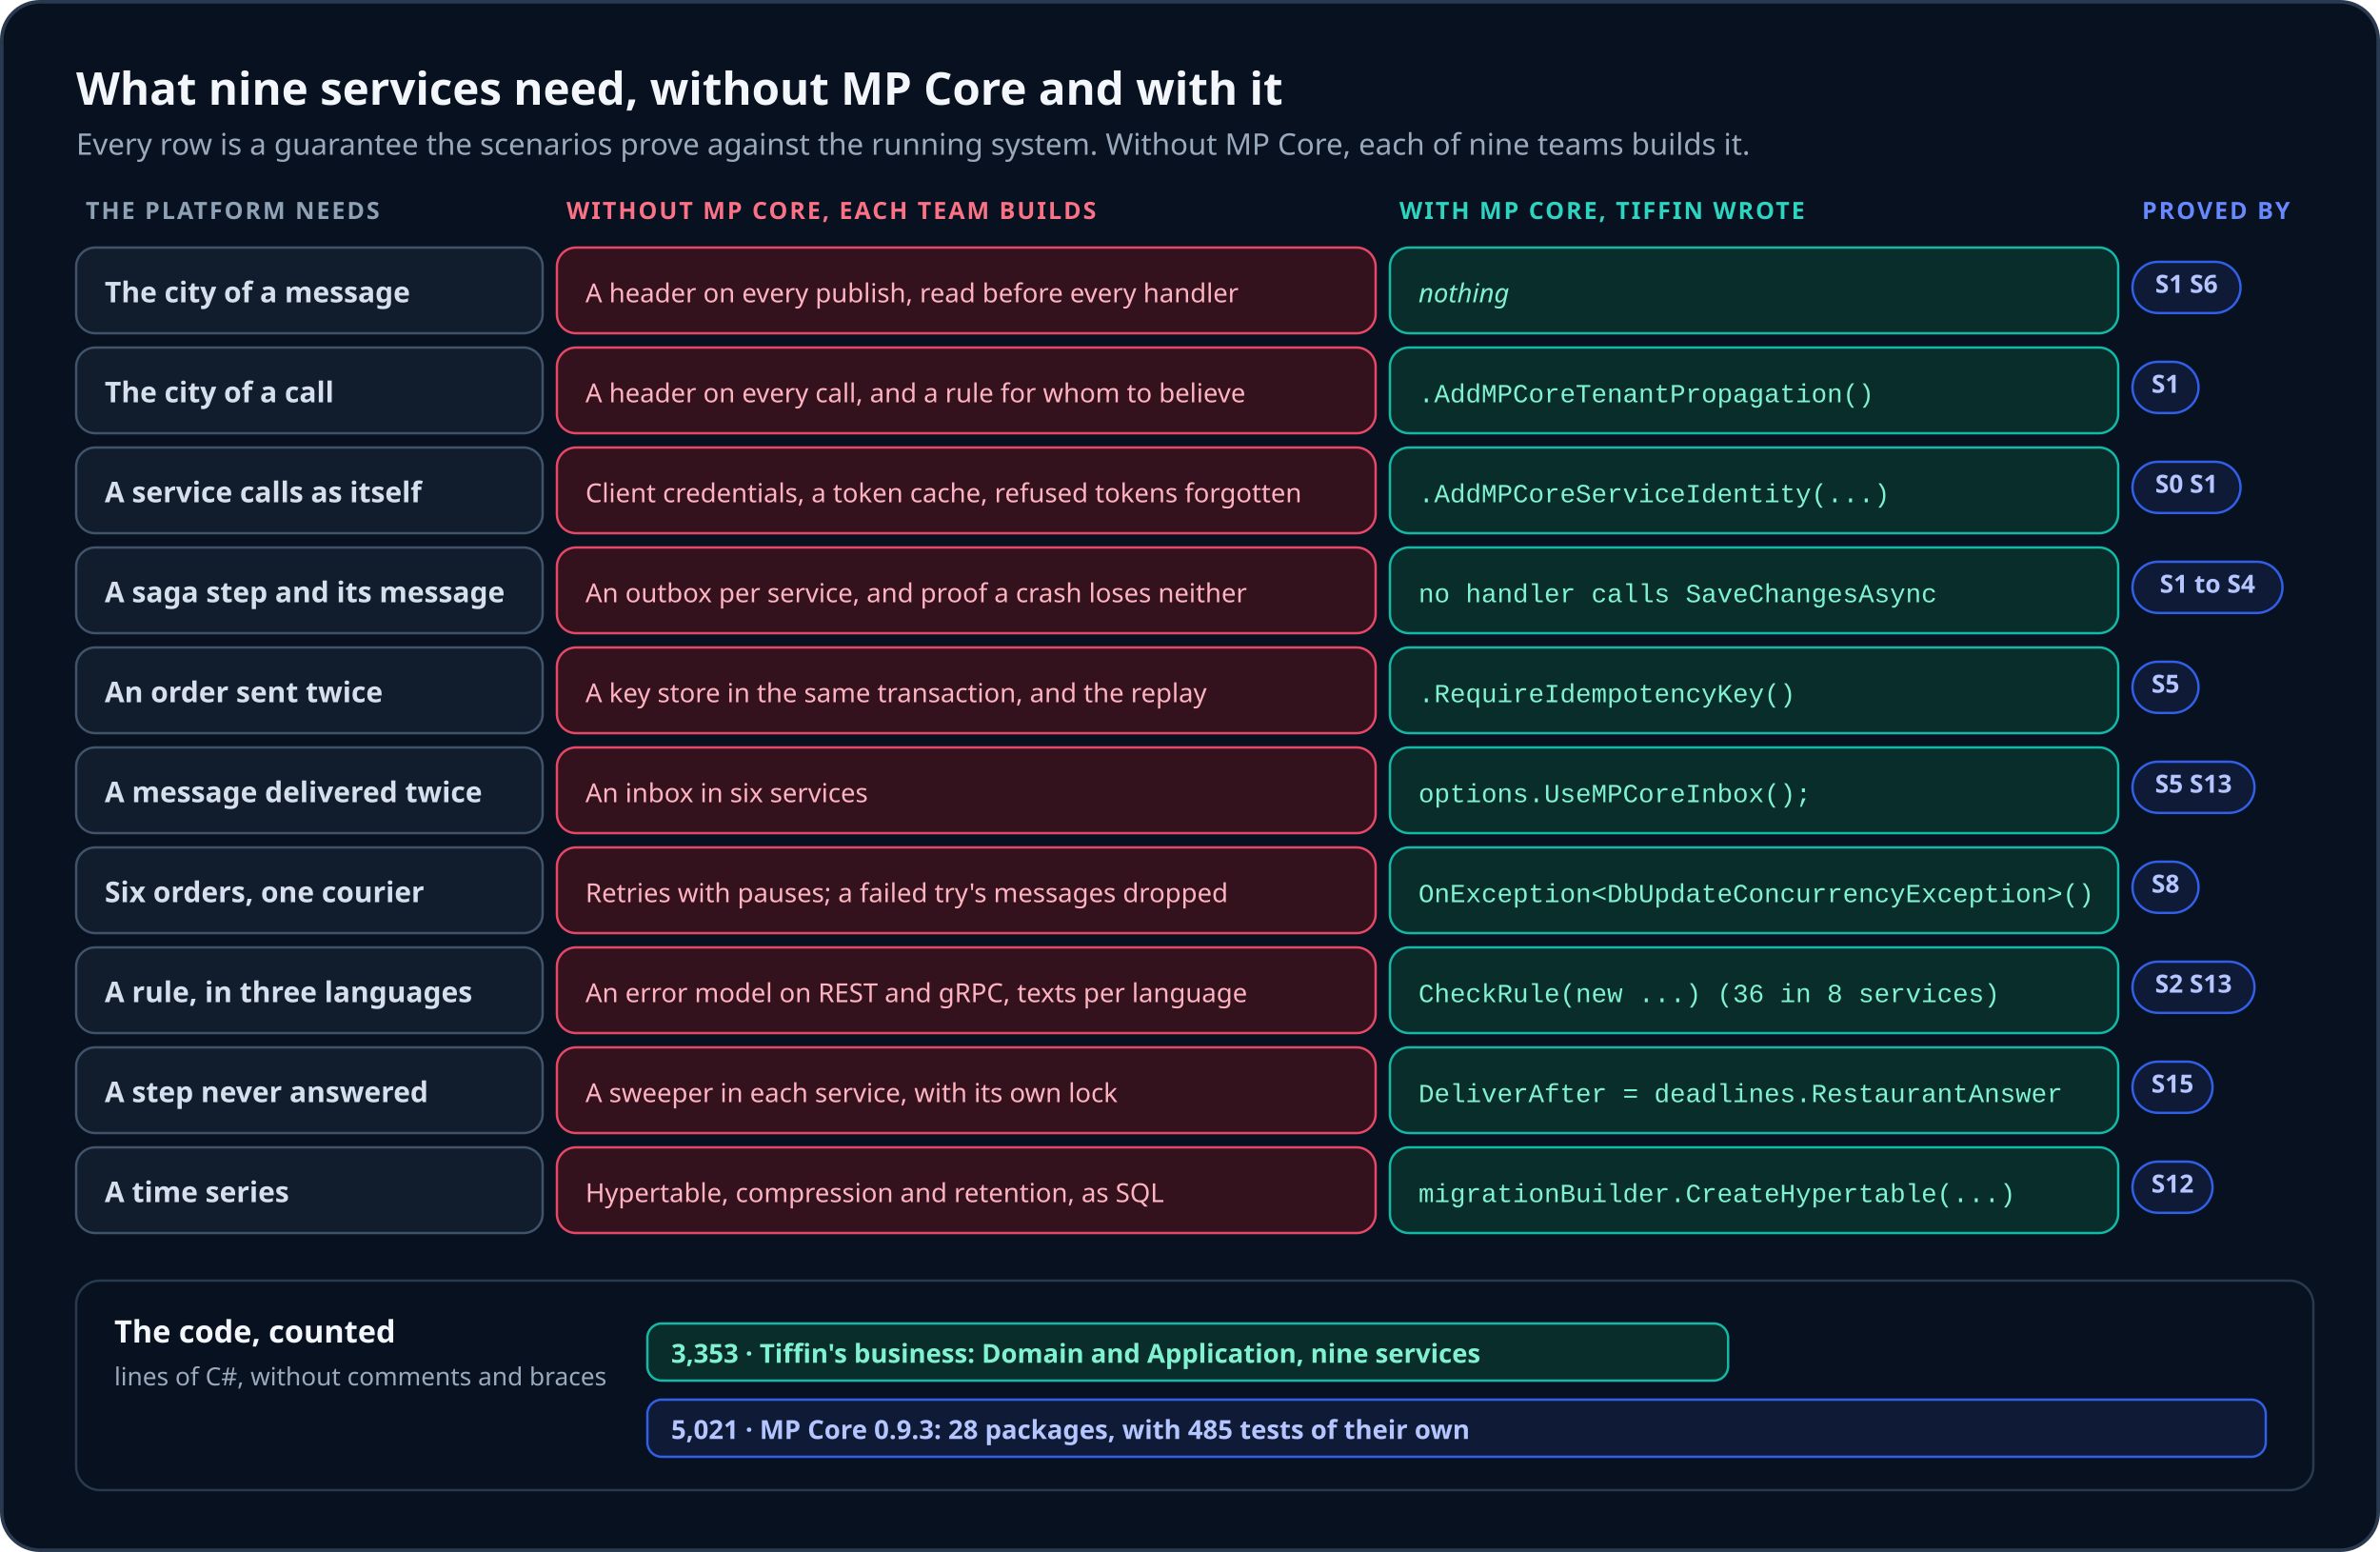
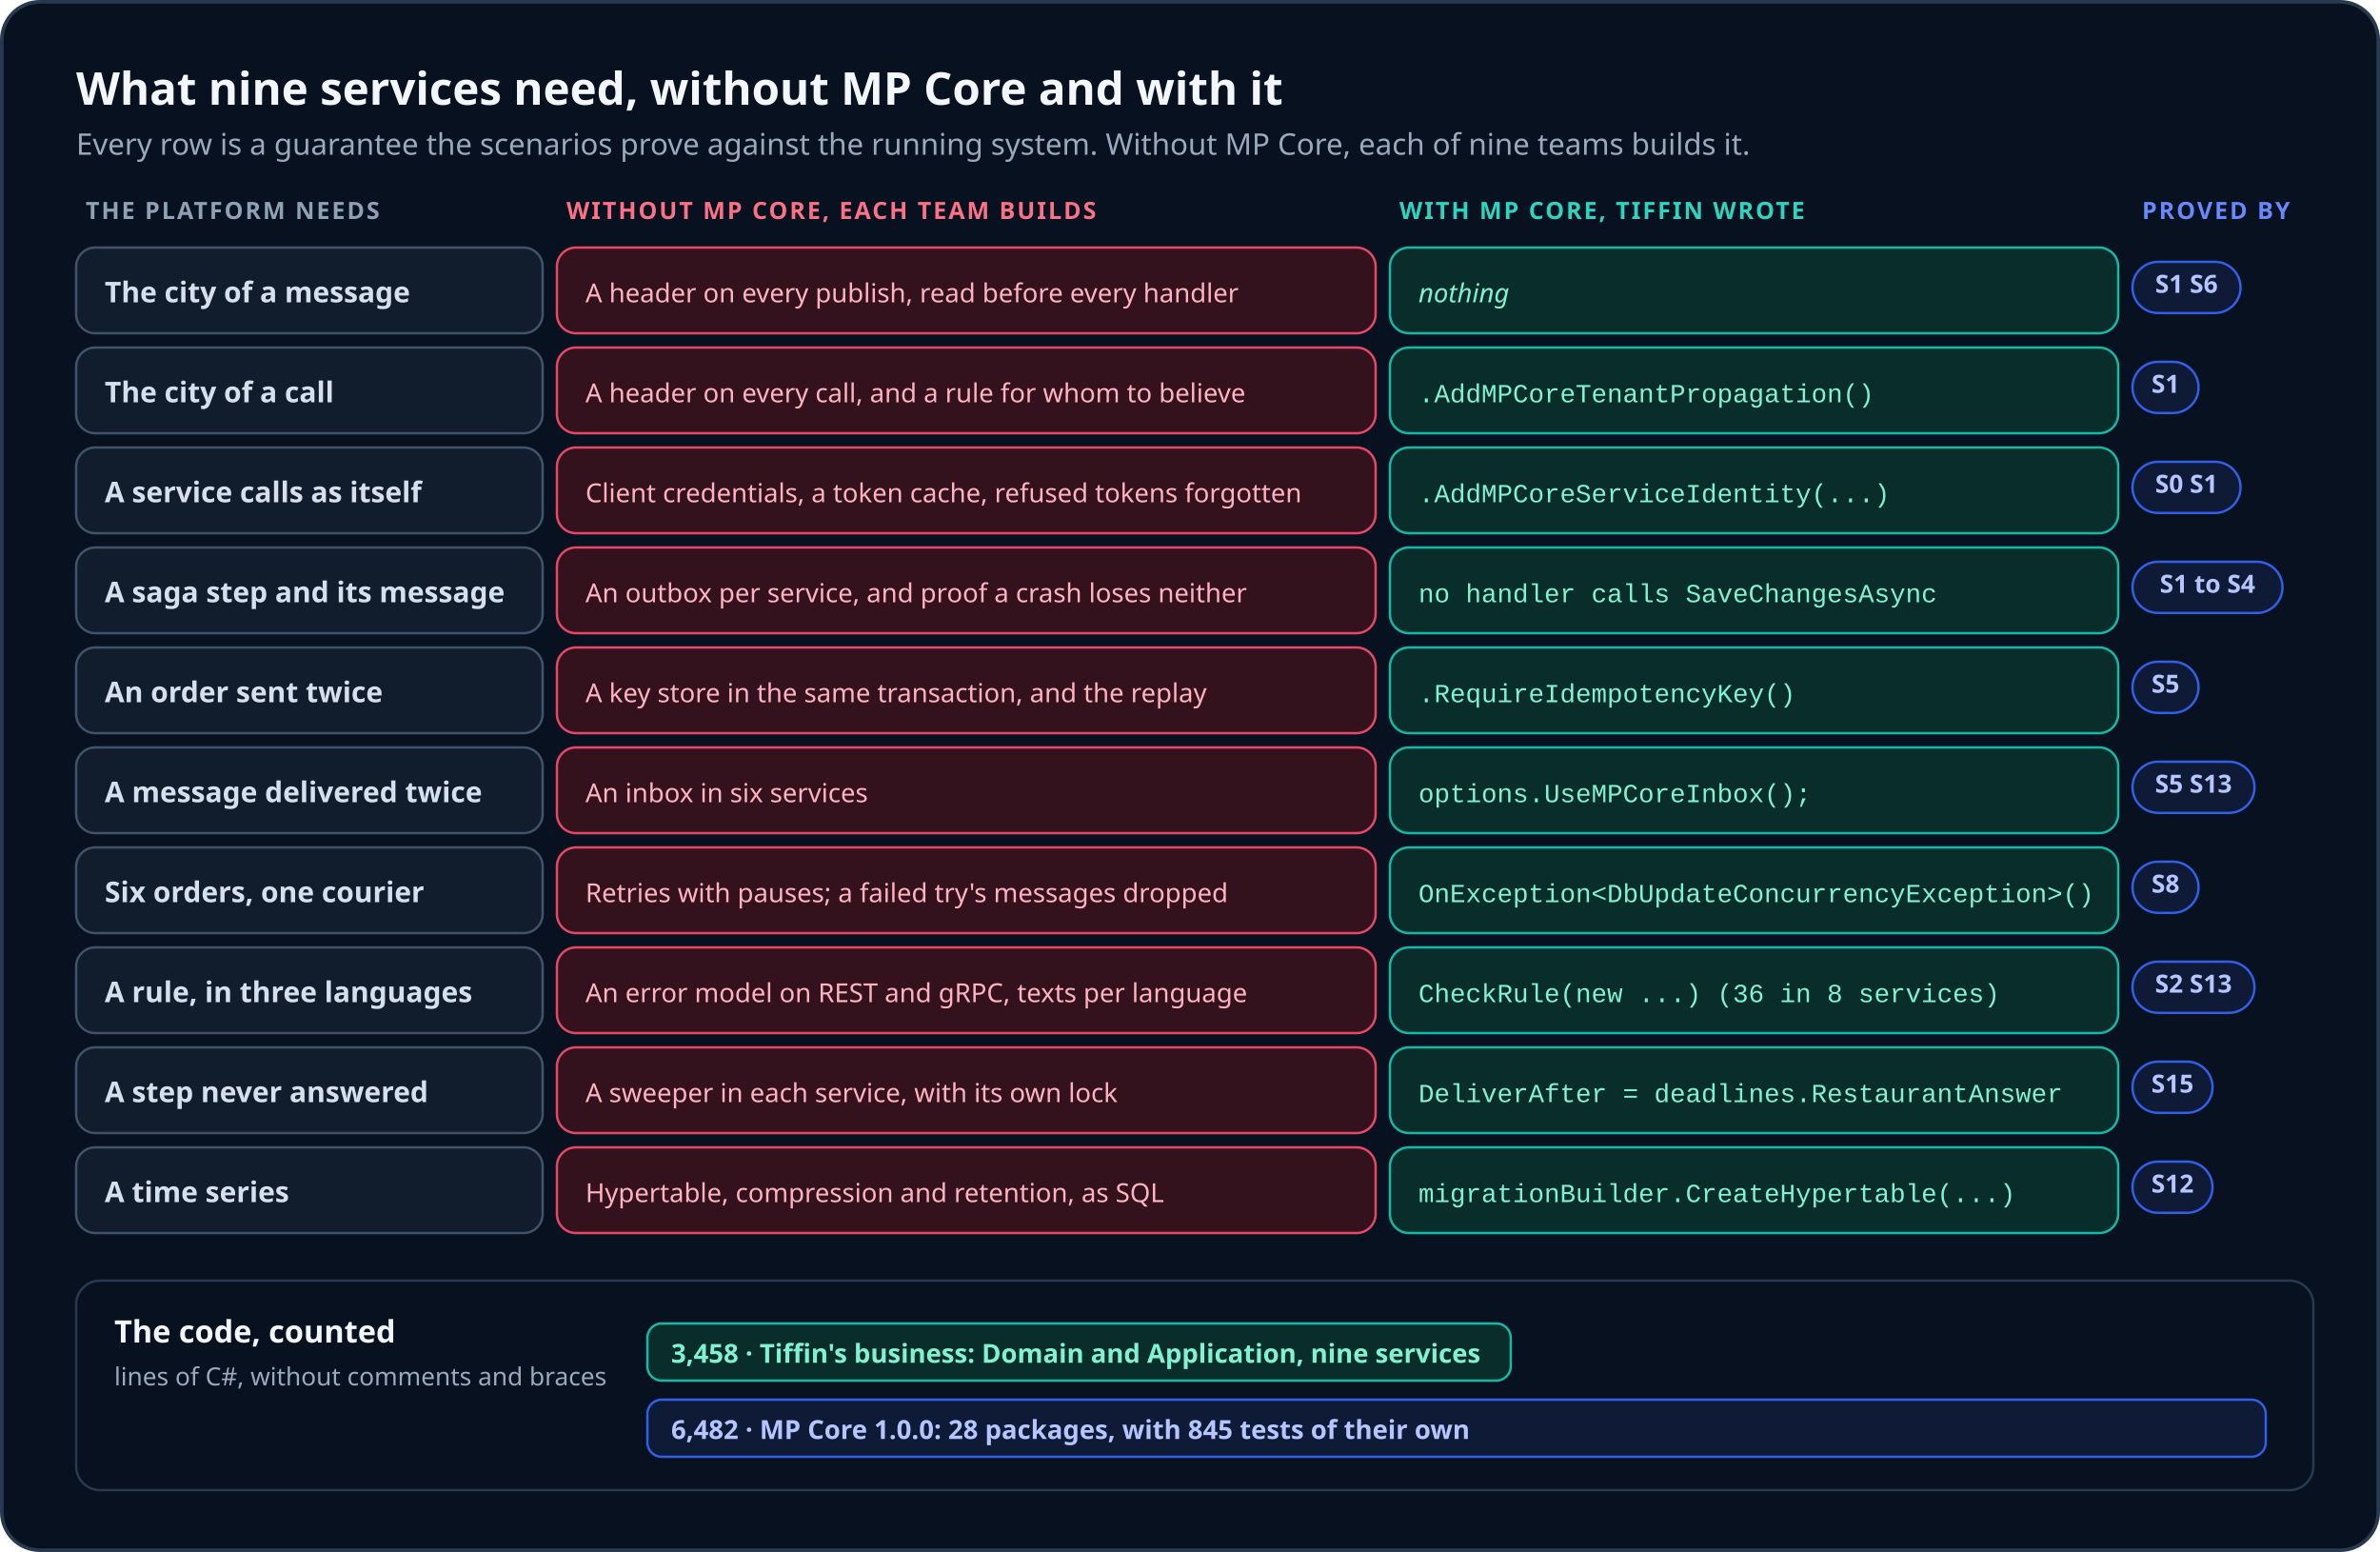
<svg xmlns="http://www.w3.org/2000/svg" viewBox="0 0 1000 652" width="1000" height="652" role="img" aria-label="What nine services need without MP Core and with it: the guarantees, the code Tiffin wrote, and the scenario that proves each">
  <defs>
    <filter id="shadow" x="-10%" y="-10%" width="120%" height="130%">
      <feDropShadow dx="0" dy="2" stdDeviation="3" flood-color="#020611" flood-opacity="0.38" />
    </filter>
  </defs>
  <rect x="0.75" y="0.75" width="998.5" height="650.5" rx="16" fill="#08111f" stroke="#293a50" stroke-width="1.5" />
  <text x="32" y="44" font-family="-apple-system, BlinkMacSystemFont, 'Segoe UI', 'Noto Sans', Helvetica, Arial, sans-serif" font-size="19" font-weight="700" fill="#f3f7fc" text-anchor="start">What nine services need, without MP Core and with it</text>
  <text x="32" y="65" font-family="-apple-system, BlinkMacSystemFont, 'Segoe UI', 'Noto Sans', Helvetica, Arial, sans-serif" font-size="12.5" font-weight="400" fill="#9aa9bc" text-anchor="start">Every row is a guarantee the scenarios prove against the running system. Without MP Core, each of nine teams builds it.</text>
  <text x="36" y="92" font-family="-apple-system, BlinkMacSystemFont, 'Segoe UI', 'Noto Sans', Helvetica, Arial, sans-serif" font-size="10" font-weight="700" fill="#8fa1b5" text-anchor="start" letter-spacing="0.8">THE PLATFORM NEEDS</text>
  <text x="238" y="92" font-family="-apple-system, BlinkMacSystemFont, 'Segoe UI', 'Noto Sans', Helvetica, Arial, sans-serif" font-size="10" font-weight="700" fill="#fb7185" text-anchor="start" letter-spacing="0.8">WITHOUT MP CORE, EACH TEAM BUILDS</text>
  <text x="588" y="92" font-family="-apple-system, BlinkMacSystemFont, 'Segoe UI', 'Noto Sans', Helvetica, Arial, sans-serif" font-size="10" font-weight="700" fill="#2dd4bf" text-anchor="start" letter-spacing="0.8">WITH MP CORE, TIFFIN WROTE</text>
  <text x="900" y="92" font-family="-apple-system, BlinkMacSystemFont, 'Segoe UI', 'Noto Sans', Helvetica, Arial, sans-serif" font-size="10" font-weight="700" fill="#6888ff" text-anchor="start" letter-spacing="0.8">PROVED BY</text>
  <rect x="32" y="104" width="196" height="36" rx="8" fill="#111c2c" stroke="#40536a" stroke-width="1" />
  <text x="44" y="127" font-family="-apple-system, BlinkMacSystemFont, 'Segoe UI', 'Noto Sans', Helvetica, Arial, sans-serif" font-size="12" font-weight="700" fill="#d6e0ec" text-anchor="start">The city of a message</text>
  <rect x="234" y="104" width="344" height="36" rx="8" fill="#34121d" stroke="#e54867" stroke-width="1" />
  <text x="246" y="127" font-family="-apple-system, BlinkMacSystemFont, 'Segoe UI', 'Noto Sans', Helvetica, Arial, sans-serif" font-size="11" font-weight="400" fill="#ffb3c1" text-anchor="start">A header on every publish, read before every handler</text>
  <rect x="584" y="104" width="306" height="36" rx="8" fill="#082d2a" stroke="#14b8a6" stroke-width="1" />
  <text x="596" y="127" font-family="-apple-system, BlinkMacSystemFont, 'Segoe UI', 'Noto Sans', Helvetica, Arial, sans-serif" font-size="11" font-weight="400" fill="#80f2d2" text-anchor="start" font-style="italic">nothing</text>
  <rect x="896" y="110" width="45.4" height="21.5" rx="10.75" fill="#0e1a36" stroke="#315fe8" stroke-width="1" />
  <text x="918.7" y="123.0" font-family="-apple-system, BlinkMacSystemFont, 'Segoe UI', 'Noto Sans', Helvetica, Arial, sans-serif" font-size="10.5" font-weight="600" fill="#b4c5ff" text-anchor="middle">S1 S6</text>
  <rect x="32" y="146" width="196" height="36" rx="8" fill="#111c2c" stroke="#40536a" stroke-width="1" />
  <text x="44" y="169" font-family="-apple-system, BlinkMacSystemFont, 'Segoe UI', 'Noto Sans', Helvetica, Arial, sans-serif" font-size="12" font-weight="700" fill="#d6e0ec" text-anchor="start">The city of a call</text>
  <rect x="234" y="146" width="344" height="36" rx="8" fill="#34121d" stroke="#e54867" stroke-width="1" />
  <text x="246" y="169" font-family="-apple-system, BlinkMacSystemFont, 'Segoe UI', 'Noto Sans', Helvetica, Arial, sans-serif" font-size="11" font-weight="400" fill="#ffb3c1" text-anchor="start">A header on every call, and a rule for whom to believe</text>
  <rect x="584" y="146" width="306" height="36" rx="8" fill="#082d2a" stroke="#14b8a6" stroke-width="1" />
  <text x="596" y="169" font-family="ui-monospace, SFMono-Regular, 'SF Mono', Menlo, Consolas, 'Liberation Mono', monospace" font-size="11" font-weight="400" fill="#80f2d2" text-anchor="start">.AddMPCoreTenantPropagation()</text>
  <rect x="896" y="152" width="27.76" height="21.5" rx="10.75" fill="#0e1a36" stroke="#315fe8" stroke-width="1" />
  <text x="909.88" y="165.0" font-family="-apple-system, BlinkMacSystemFont, 'Segoe UI', 'Noto Sans', Helvetica, Arial, sans-serif" font-size="10.5" font-weight="600" fill="#b4c5ff" text-anchor="middle">S1</text>
  <rect x="32" y="188" width="196" height="36" rx="8" fill="#111c2c" stroke="#40536a" stroke-width="1" />
  <text x="44" y="211" font-family="-apple-system, BlinkMacSystemFont, 'Segoe UI', 'Noto Sans', Helvetica, Arial, sans-serif" font-size="12" font-weight="700" fill="#d6e0ec" text-anchor="start">A service calls as itself</text>
  <rect x="234" y="188" width="344" height="36" rx="8" fill="#34121d" stroke="#e54867" stroke-width="1" />
  <text x="246" y="211" font-family="-apple-system, BlinkMacSystemFont, 'Segoe UI', 'Noto Sans', Helvetica, Arial, sans-serif" font-size="11" font-weight="400" fill="#ffb3c1" text-anchor="start">Client credentials, a token cache, refused tokens forgotten</text>
  <rect x="584" y="188" width="306" height="36" rx="8" fill="#082d2a" stroke="#14b8a6" stroke-width="1" />
  <text x="596" y="211" font-family="ui-monospace, SFMono-Regular, 'SF Mono', Menlo, Consolas, 'Liberation Mono', monospace" font-size="11" font-weight="400" fill="#80f2d2" text-anchor="start">.AddMPCoreServiceIdentity(...)</text>
  <rect x="896" y="194" width="45.4" height="21.5" rx="10.75" fill="#0e1a36" stroke="#315fe8" stroke-width="1" />
  <text x="918.7" y="207.0" font-family="-apple-system, BlinkMacSystemFont, 'Segoe UI', 'Noto Sans', Helvetica, Arial, sans-serif" font-size="10.5" font-weight="600" fill="#b4c5ff" text-anchor="middle">S0 S1</text>
  <rect x="32" y="230" width="196" height="36" rx="8" fill="#111c2c" stroke="#40536a" stroke-width="1" />
  <text x="44" y="253" font-family="-apple-system, BlinkMacSystemFont, 'Segoe UI', 'Noto Sans', Helvetica, Arial, sans-serif" font-size="12" font-weight="700" fill="#d6e0ec" text-anchor="start">A saga step and its message</text>
  <rect x="234" y="230" width="344" height="36" rx="8" fill="#34121d" stroke="#e54867" stroke-width="1" />
  <text x="246" y="253" font-family="-apple-system, BlinkMacSystemFont, 'Segoe UI', 'Noto Sans', Helvetica, Arial, sans-serif" font-size="11" font-weight="400" fill="#ffb3c1" text-anchor="start">An outbox per service, and proof a crash loses neither</text>
  <rect x="584" y="230" width="306" height="36" rx="8" fill="#082d2a" stroke="#14b8a6" stroke-width="1" />
  <text x="596" y="253" font-family="ui-monospace, SFMono-Regular, 'SF Mono', Menlo, Consolas, 'Liberation Mono', monospace" font-size="11" font-weight="400" fill="#80f2d2" text-anchor="start">no handler calls SaveChangesAsync</text>
  <rect x="896" y="236" width="63.04" height="21.5" rx="10.75" fill="#0e1a36" stroke="#315fe8" stroke-width="1" />
  <text x="927.52" y="249.0" font-family="-apple-system, BlinkMacSystemFont, 'Segoe UI', 'Noto Sans', Helvetica, Arial, sans-serif" font-size="10.5" font-weight="600" fill="#b4c5ff" text-anchor="middle">S1 to S4</text>
  <rect x="32" y="272" width="196" height="36" rx="8" fill="#111c2c" stroke="#40536a" stroke-width="1" />
  <text x="44" y="295" font-family="-apple-system, BlinkMacSystemFont, 'Segoe UI', 'Noto Sans', Helvetica, Arial, sans-serif" font-size="12" font-weight="700" fill="#d6e0ec" text-anchor="start">An order sent twice</text>
  <rect x="234" y="272" width="344" height="36" rx="8" fill="#34121d" stroke="#e54867" stroke-width="1" />
  <text x="246" y="295" font-family="-apple-system, BlinkMacSystemFont, 'Segoe UI', 'Noto Sans', Helvetica, Arial, sans-serif" font-size="11" font-weight="400" fill="#ffb3c1" text-anchor="start">A key store in the same transaction, and the replay</text>
  <rect x="584" y="272" width="306" height="36" rx="8" fill="#082d2a" stroke="#14b8a6" stroke-width="1" />
  <text x="596" y="295" font-family="ui-monospace, SFMono-Regular, 'SF Mono', Menlo, Consolas, 'Liberation Mono', monospace" font-size="11" font-weight="400" fill="#80f2d2" text-anchor="start">.RequireIdempotencyKey()</text>
  <rect x="896" y="278" width="27.76" height="21.5" rx="10.75" fill="#0e1a36" stroke="#315fe8" stroke-width="1" />
  <text x="909.88" y="291.0" font-family="-apple-system, BlinkMacSystemFont, 'Segoe UI', 'Noto Sans', Helvetica, Arial, sans-serif" font-size="10.5" font-weight="600" fill="#b4c5ff" text-anchor="middle">S5</text>
  <rect x="32" y="314" width="196" height="36" rx="8" fill="#111c2c" stroke="#40536a" stroke-width="1" />
  <text x="44" y="337" font-family="-apple-system, BlinkMacSystemFont, 'Segoe UI', 'Noto Sans', Helvetica, Arial, sans-serif" font-size="12" font-weight="700" fill="#d6e0ec" text-anchor="start">A message delivered twice</text>
  <rect x="234" y="314" width="344" height="36" rx="8" fill="#34121d" stroke="#e54867" stroke-width="1" />
  <text x="246" y="337" font-family="-apple-system, BlinkMacSystemFont, 'Segoe UI', 'Noto Sans', Helvetica, Arial, sans-serif" font-size="11" font-weight="400" fill="#ffb3c1" text-anchor="start">An inbox in six services</text>
  <rect x="584" y="314" width="306" height="36" rx="8" fill="#082d2a" stroke="#14b8a6" stroke-width="1" />
  <text x="596" y="337" font-family="ui-monospace, SFMono-Regular, 'SF Mono', Menlo, Consolas, 'Liberation Mono', monospace" font-size="11" font-weight="400" fill="#80f2d2" text-anchor="start">options.UseMPCoreInbox();</text>
  <rect x="896" y="320" width="51.28" height="21.5" rx="10.75" fill="#0e1a36" stroke="#315fe8" stroke-width="1" />
  <text x="921.64" y="333.0" font-family="-apple-system, BlinkMacSystemFont, 'Segoe UI', 'Noto Sans', Helvetica, Arial, sans-serif" font-size="10.5" font-weight="600" fill="#b4c5ff" text-anchor="middle">S5 S13</text>
  <rect x="32" y="356" width="196" height="36" rx="8" fill="#111c2c" stroke="#40536a" stroke-width="1" />
  <text x="44" y="379" font-family="-apple-system, BlinkMacSystemFont, 'Segoe UI', 'Noto Sans', Helvetica, Arial, sans-serif" font-size="12" font-weight="700" fill="#d6e0ec" text-anchor="start">Six orders, one courier</text>
  <rect x="234" y="356" width="344" height="36" rx="8" fill="#34121d" stroke="#e54867" stroke-width="1" />
  <text x="246" y="379" font-family="-apple-system, BlinkMacSystemFont, 'Segoe UI', 'Noto Sans', Helvetica, Arial, sans-serif" font-size="11" font-weight="400" fill="#ffb3c1" text-anchor="start">Retries with pauses; a failed try's messages dropped</text>
  <rect x="584" y="356" width="306" height="36" rx="8" fill="#082d2a" stroke="#14b8a6" stroke-width="1" />
  <text x="596" y="379" font-family="ui-monospace, SFMono-Regular, 'SF Mono', Menlo, Consolas, 'Liberation Mono', monospace" font-size="11" font-weight="400" fill="#80f2d2" text-anchor="start">OnException&lt;DbUpdateConcurrencyException&gt;()</text>
  <rect x="896" y="362" width="27.76" height="21.5" rx="10.75" fill="#0e1a36" stroke="#315fe8" stroke-width="1" />
  <text x="909.88" y="375.0" font-family="-apple-system, BlinkMacSystemFont, 'Segoe UI', 'Noto Sans', Helvetica, Arial, sans-serif" font-size="10.5" font-weight="600" fill="#b4c5ff" text-anchor="middle">S8</text>
  <rect x="32" y="398" width="196" height="36" rx="8" fill="#111c2c" stroke="#40536a" stroke-width="1" />
  <text x="44" y="421" font-family="-apple-system, BlinkMacSystemFont, 'Segoe UI', 'Noto Sans', Helvetica, Arial, sans-serif" font-size="12" font-weight="700" fill="#d6e0ec" text-anchor="start">A rule, in three languages</text>
  <rect x="234" y="398" width="344" height="36" rx="8" fill="#34121d" stroke="#e54867" stroke-width="1" />
  <text x="246" y="421" font-family="-apple-system, BlinkMacSystemFont, 'Segoe UI', 'Noto Sans', Helvetica, Arial, sans-serif" font-size="11" font-weight="400" fill="#ffb3c1" text-anchor="start">An error model on REST and gRPC, texts per language</text>
  <rect x="584" y="398" width="306" height="36" rx="8" fill="#082d2a" stroke="#14b8a6" stroke-width="1" />
  <text x="596" y="421" font-family="ui-monospace, SFMono-Regular, 'SF Mono', Menlo, Consolas, 'Liberation Mono', monospace" font-size="11" font-weight="400" fill="#80f2d2" text-anchor="start">CheckRule(new ...)  (36 in 8 services)</text>
  <rect x="896" y="404" width="51.28" height="21.5" rx="10.75" fill="#0e1a36" stroke="#315fe8" stroke-width="1" />
  <text x="921.64" y="417.0" font-family="-apple-system, BlinkMacSystemFont, 'Segoe UI', 'Noto Sans', Helvetica, Arial, sans-serif" font-size="10.5" font-weight="600" fill="#b4c5ff" text-anchor="middle">S2 S13</text>
  <rect x="32" y="440" width="196" height="36" rx="8" fill="#111c2c" stroke="#40536a" stroke-width="1" />
  <text x="44" y="463" font-family="-apple-system, BlinkMacSystemFont, 'Segoe UI', 'Noto Sans', Helvetica, Arial, sans-serif" font-size="12" font-weight="700" fill="#d6e0ec" text-anchor="start">A step never answered</text>
  <rect x="234" y="440" width="344" height="36" rx="8" fill="#34121d" stroke="#e54867" stroke-width="1" />
  <text x="246" y="463" font-family="-apple-system, BlinkMacSystemFont, 'Segoe UI', 'Noto Sans', Helvetica, Arial, sans-serif" font-size="11" font-weight="400" fill="#ffb3c1" text-anchor="start">A sweeper in each service, with its own lock</text>
  <rect x="584" y="440" width="306" height="36" rx="8" fill="#082d2a" stroke="#14b8a6" stroke-width="1" />
  <text x="596" y="463" font-family="ui-monospace, SFMono-Regular, 'SF Mono', Menlo, Consolas, 'Liberation Mono', monospace" font-size="11" font-weight="400" fill="#80f2d2" text-anchor="start">DeliverAfter = deadlines.RestaurantAnswer</text>
  <rect x="896" y="446" width="33.64" height="21.5" rx="10.75" fill="#0e1a36" stroke="#315fe8" stroke-width="1" />
  <text x="912.82" y="459.0" font-family="-apple-system, BlinkMacSystemFont, 'Segoe UI', 'Noto Sans', Helvetica, Arial, sans-serif" font-size="10.5" font-weight="600" fill="#b4c5ff" text-anchor="middle">S15</text>
  <rect x="32" y="482" width="196" height="36" rx="8" fill="#111c2c" stroke="#40536a" stroke-width="1" />
  <text x="44" y="505" font-family="-apple-system, BlinkMacSystemFont, 'Segoe UI', 'Noto Sans', Helvetica, Arial, sans-serif" font-size="12" font-weight="700" fill="#d6e0ec" text-anchor="start">A time series</text>
  <rect x="234" y="482" width="344" height="36" rx="8" fill="#34121d" stroke="#e54867" stroke-width="1" />
  <text x="246" y="505" font-family="-apple-system, BlinkMacSystemFont, 'Segoe UI', 'Noto Sans', Helvetica, Arial, sans-serif" font-size="11" font-weight="400" fill="#ffb3c1" text-anchor="start">Hypertable, compression and retention, as SQL</text>
  <rect x="584" y="482" width="306" height="36" rx="8" fill="#082d2a" stroke="#14b8a6" stroke-width="1" />
  <text x="596" y="505" font-family="ui-monospace, SFMono-Regular, 'SF Mono', Menlo, Consolas, 'Liberation Mono', monospace" font-size="11" font-weight="400" fill="#80f2d2" text-anchor="start">migrationBuilder.CreateHypertable(...)</text>
  <rect x="896" y="488" width="33.64" height="21.5" rx="10.75" fill="#0e1a36" stroke="#315fe8" stroke-width="1" />
  <text x="912.82" y="501.0" font-family="-apple-system, BlinkMacSystemFont, 'Segoe UI', 'Noto Sans', Helvetica, Arial, sans-serif" font-size="10.5" font-weight="600" fill="#b4c5ff" text-anchor="middle">S12</text>
  <rect x="32" y="538" width="940" height="88" rx="10" fill="#08111f" stroke="#293a50" stroke-width="1" />
  <text x="48" y="564" font-family="-apple-system, BlinkMacSystemFont, 'Segoe UI', 'Noto Sans', Helvetica, Arial, sans-serif" font-size="13" font-weight="700" fill="#f3f7fc" text-anchor="start">The code, counted</text>
  <text x="48" y="582" font-family="-apple-system, BlinkMacSystemFont, 'Segoe UI', 'Noto Sans', Helvetica, Arial, sans-serif" font-size="10.5" font-weight="400" fill="#9aa9bc" text-anchor="start">lines of C#, without comments and braces</text>
-   <rect x="272" y="556" width="454.101" height="24" rx="6" fill="#082d2a" stroke="#14b8a6" stroke-width="1" />
-   <text x="282" y="572.5" font-family="-apple-system, BlinkMacSystemFont, 'Segoe UI', 'Noto Sans', Helvetica, Arial, sans-serif" font-size="11" font-weight="600" fill="#80f2d2" text-anchor="start">3,353  ·  Tiffin's business: Domain and Application, nine services</text>
+   <rect x="272" y="556" width="362.765" height="24" rx="6" fill="#082d2a" stroke="#14b8a6" stroke-width="1" />
+   <text x="282" y="572.5" font-family="-apple-system, BlinkMacSystemFont, 'Segoe UI', 'Noto Sans', Helvetica, Arial, sans-serif" font-size="11" font-weight="600" fill="#80f2d2" text-anchor="start">3,458  ·  Tiffin's business: Domain and Application, nine services</text>
  <rect x="272" y="588" width="680.0" height="24" rx="6" fill="#0e1a36" stroke="#315fe8" stroke-width="1" />
-   <text x="282" y="604.5" font-family="-apple-system, BlinkMacSystemFont, 'Segoe UI', 'Noto Sans', Helvetica, Arial, sans-serif" font-size="11" font-weight="600" fill="#b4c5ff" text-anchor="start">5,021  ·  MP Core 0.9.3: 28 packages, with 485 tests of their own</text>
+   <text x="282" y="604.5" font-family="-apple-system, BlinkMacSystemFont, 'Segoe UI', 'Noto Sans', Helvetica, Arial, sans-serif" font-size="11" font-weight="600" fill="#b4c5ff" text-anchor="start">6,482  ·  MP Core 1.0.0: 28 packages, with 845 tests of their own</text>
</svg>
